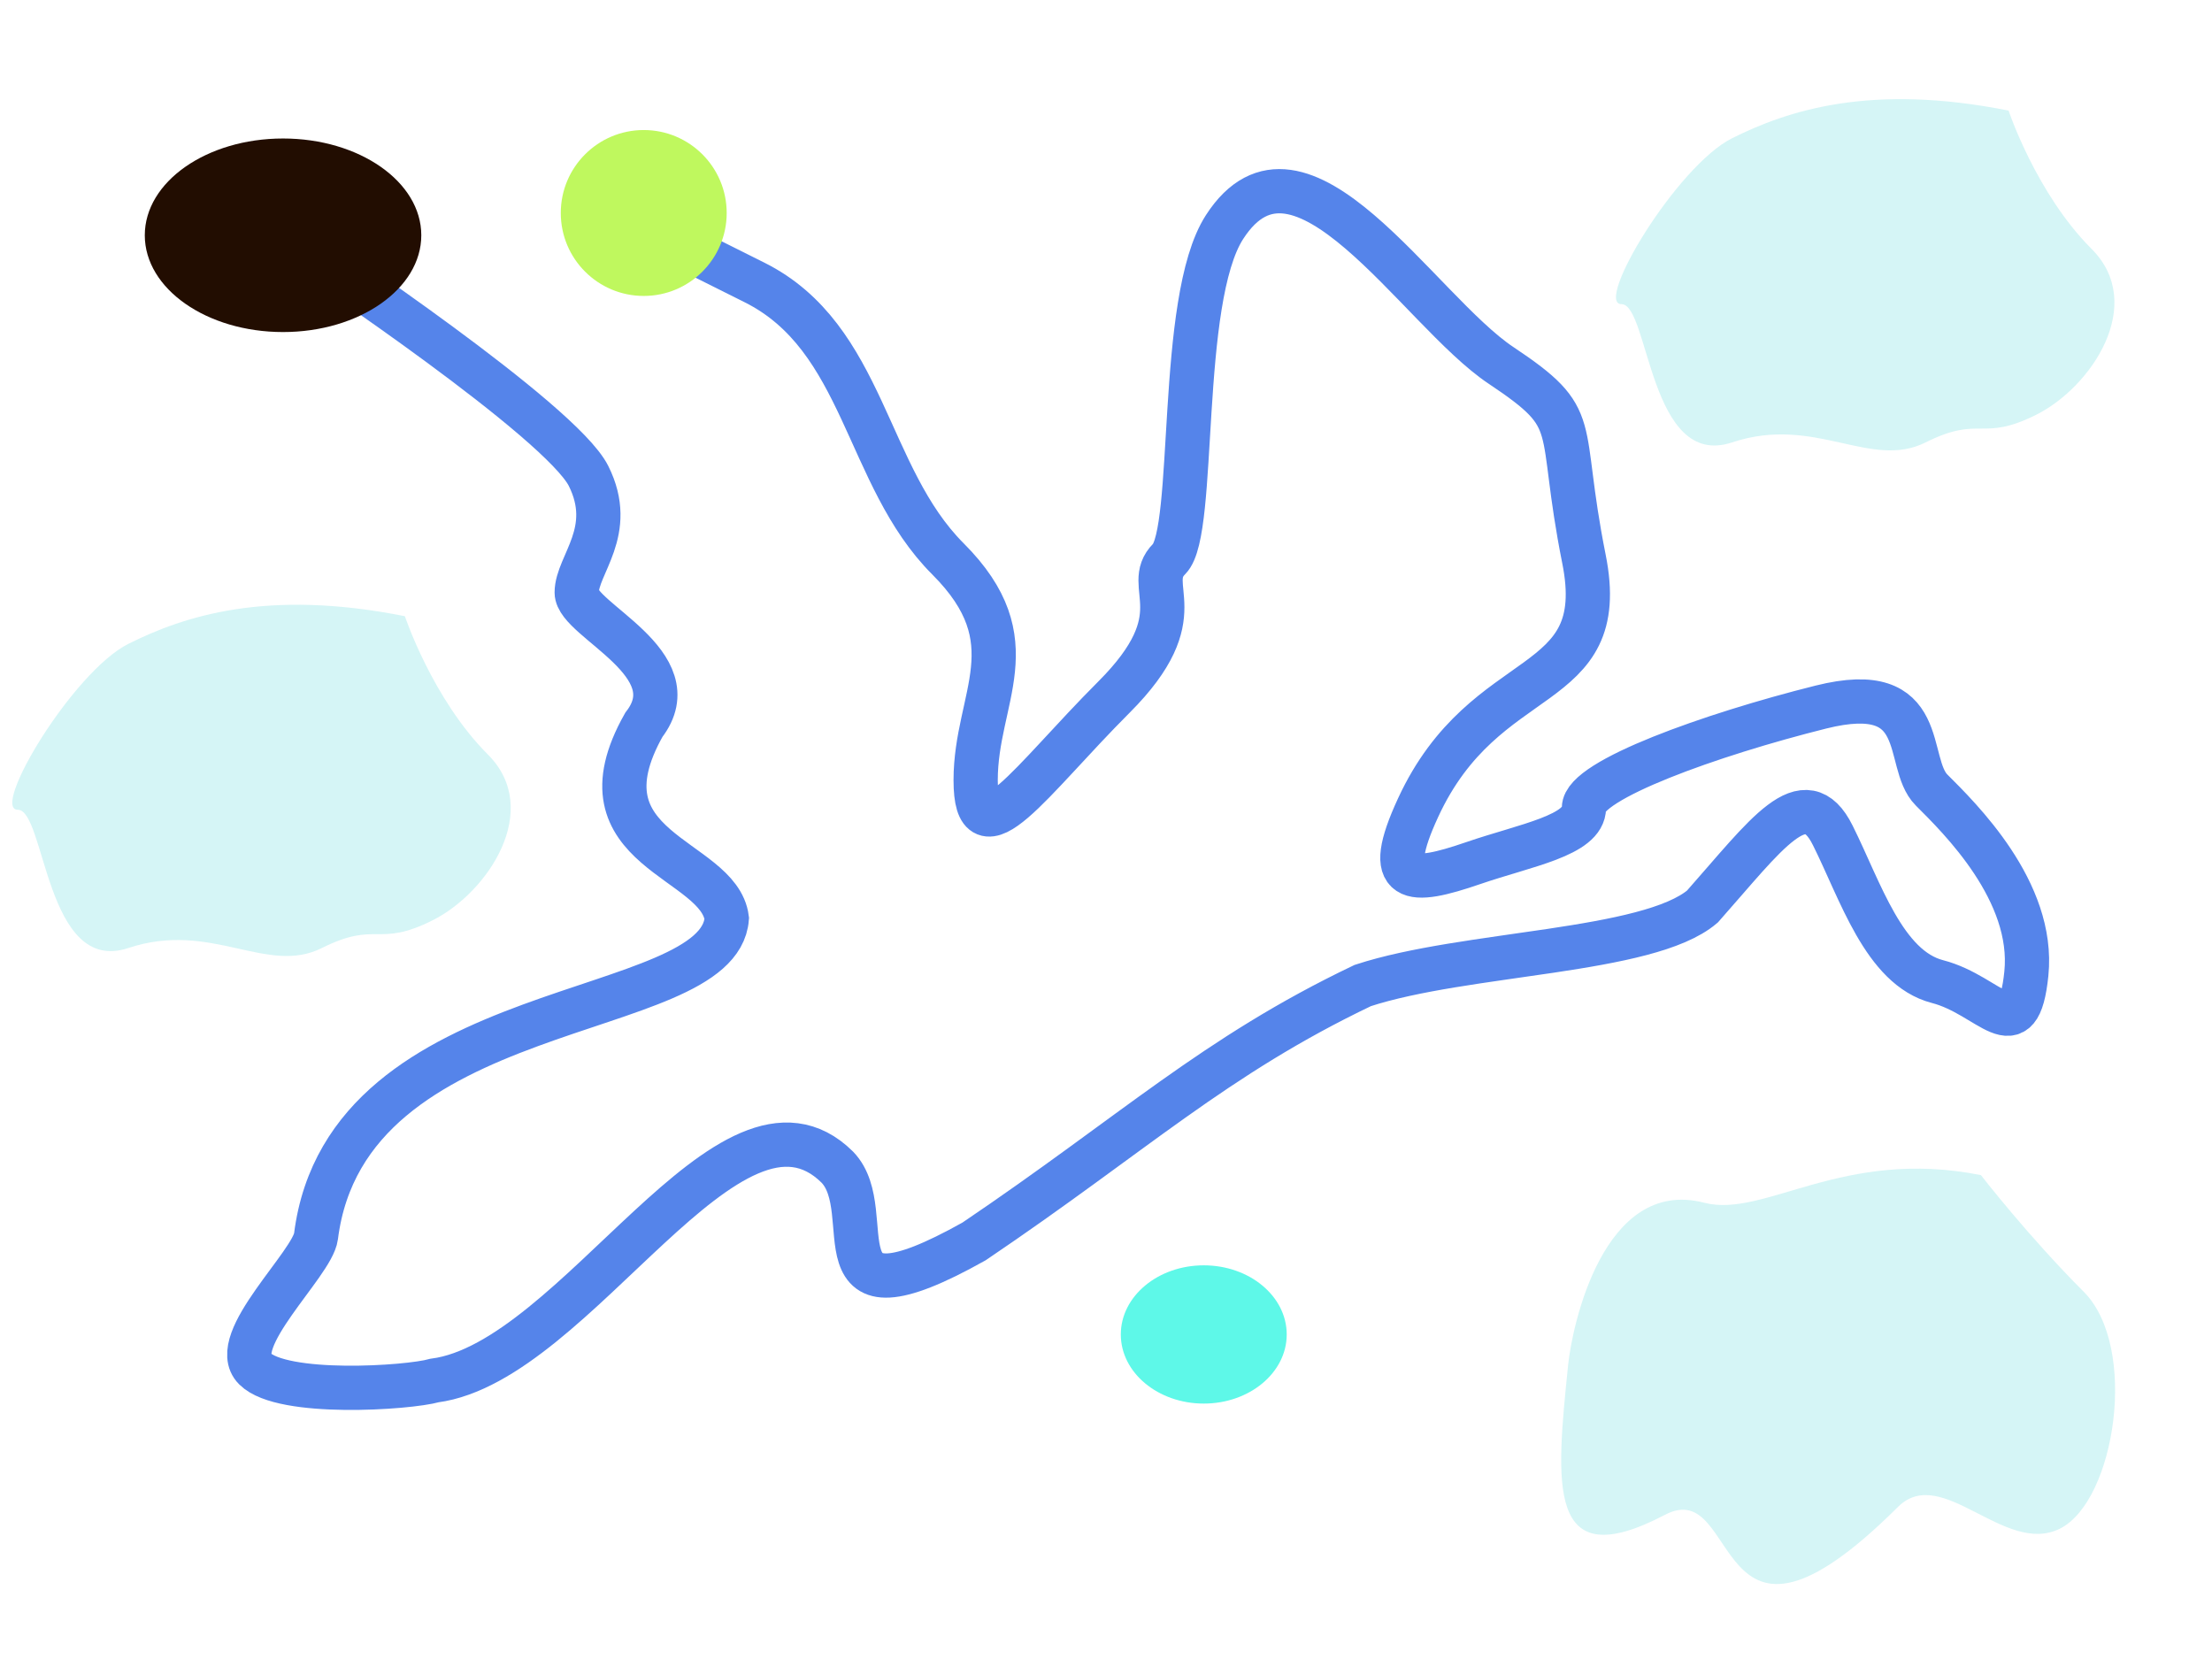
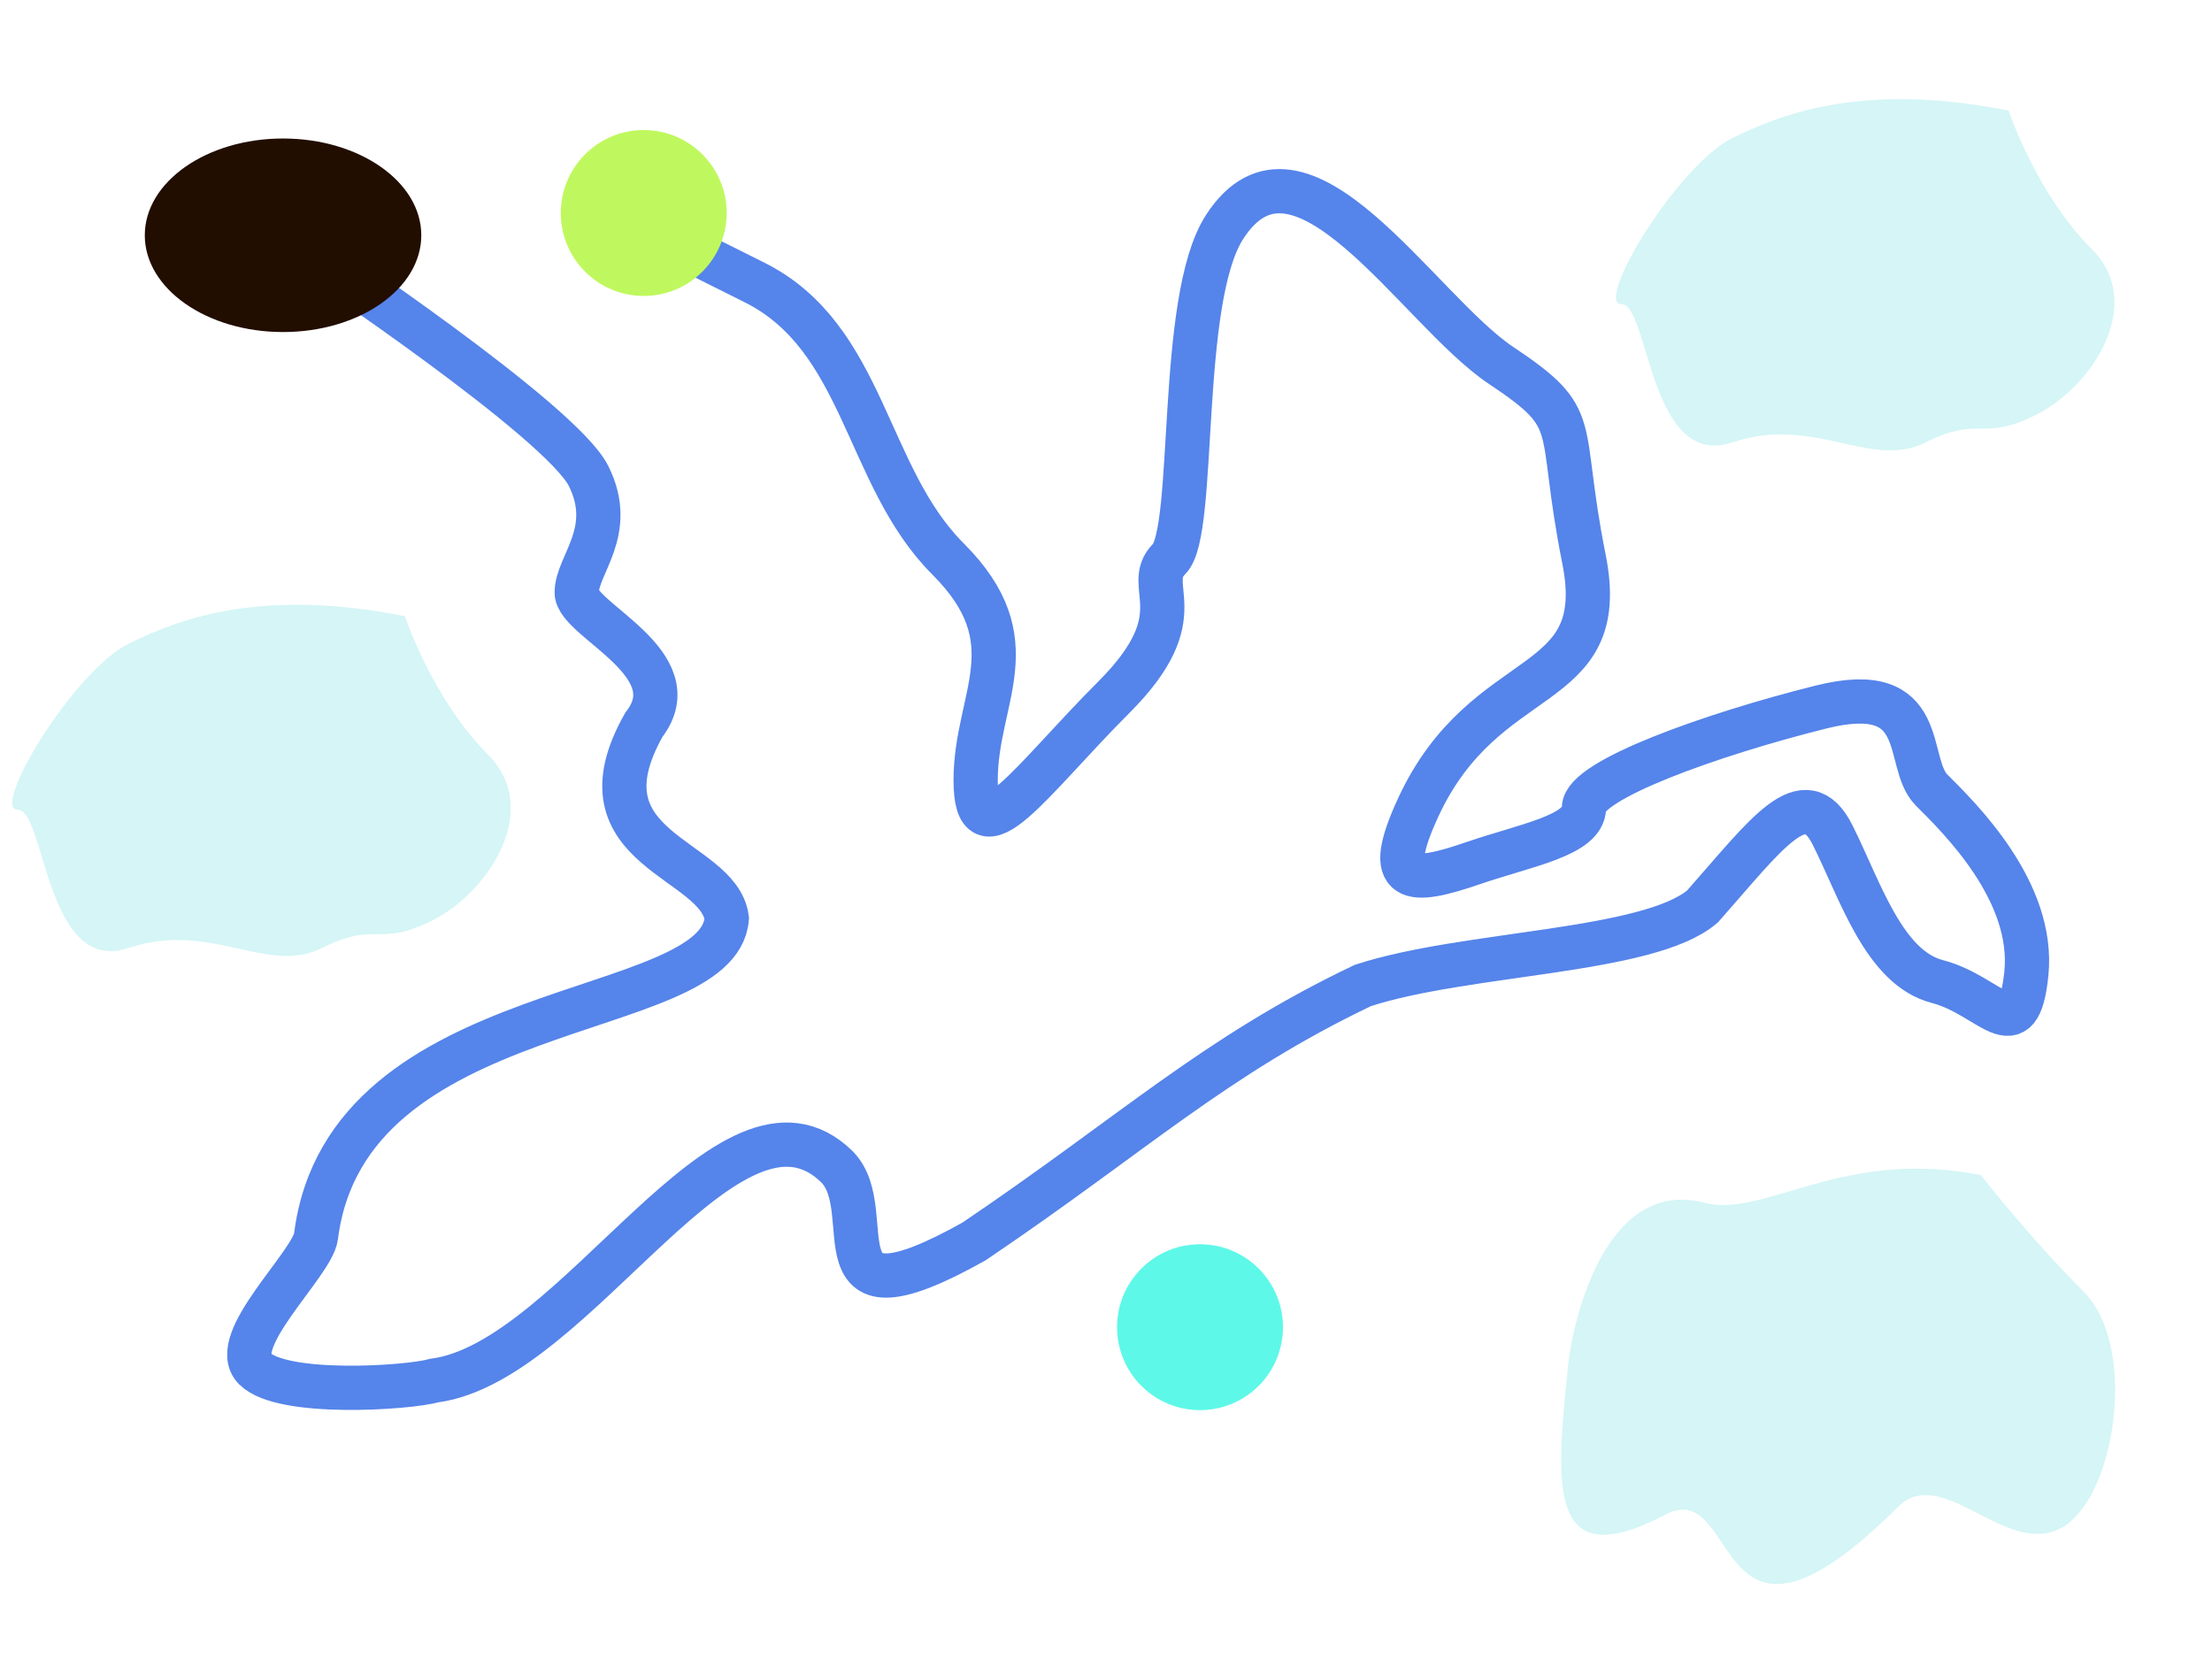
- <svg xmlns="http://www.w3.org/2000/svg" width="400" height="300" viewBox="0 0 400 300" id="svg4136" version="1.1">
-   <defs id="defs4138" />
+ <svg xmlns="http://www.w3.org/2000/svg" width="400" height="300" viewBox="0 0 400 300" version="1.1">
  <g id="gameLayer">
    <path style="fill:none;fill-opacity:1;fill-rule:evenodd;stroke:#5584ea;stroke-width:8;stroke-linecap:round;stroke-linejoin:miter;stroke-miterlimit:4;stroke-dasharray:none;stroke-opacity:1" d="m 56.429,46.071 c 0,0 45,30 50,40 5,10 -2.143,16.071 -2.143,21.071 0,5 20.714,12.857 12.143,23.929 -12.871,22.81 13.571,23.929 15,35 C 130,185 62.705,179.634 57.143,223.571 56.515,228.532 41.071,242.5 46.071,247.5 c 5,5 27.688,3.503 32.5,2.143 25.728,-3.388 53.537,-57.742 72.857,-38.571 7.912,8.242 -5.306,30.228 24.703,13.423 C 205,205 219.597,191.027 246.429,178.214 265,172.143 298.008,172.304 307.857,163.929 c 11.534,-13.011 18.479,-23.142 23.571,-12.857 5,10 9.249,23.919 18.929,26.429 C 360,180 365,190 366.429,176.071 c 1.53,-14.922 -12.143,-28.214 -17.143,-33.214 -5,-5 0,-20 -20,-15 -20,5 -42.857,13.214 -42.857,18.214 0,5 -10.543,6.749 -20,10 C 255,160 250,160 256.429,146.071 c 12.218,-26.471 35,-20 30,-45 -5,-25 0,-25 -15,-35 -15,-10 -36.429,-46.071 -50,-25 -8.562,13.293 -5,55 -10,60 -5,5 5,10 -10,25 -15,15 -25,30 -25,15 0,-15 10,-25 -5,-40 -15,-15 -15,-40 -35,-50 l -20,-10" id="road" />
-     <ellipse style="opacity:1;fill:#5ef8e8;fill-opacity:1;stroke:none;stroke-width:10;stroke-linecap:round;stroke-linejoin:round;stroke-miterlimit:4;stroke-dasharray:none;stroke-opacity:1" id="canon" cx="217.679" cy="241.312" rx="15" ry="12.5" />
+     <g id="canon" transform="translate(217,240)">
+       <circle style="opacity:1;fill:#5ef8e8;fill-opacity:1;stroke:none;stroke-width:10;stroke-linecap:round;stroke-linejoin:round;stroke-miterlimit:4;stroke-dasharray:none;stroke-opacity:1" id="ellipse10" cx="0" cy="0" r="15" />
+     </g>
+     <g id="ballsLayer" />
    <circle style="opacity:1;fill:#bff85e;fill-opacity:1;stroke:none;stroke-width:10;stroke-linecap:round;stroke-linejoin:round;stroke-miterlimit:4;stroke-dasharray:none;stroke-opacity:1" id="path4692" cx="116.408" cy="38.515" r="15" />
    <ellipse style="opacity:1;fill:#220d01;fill-opacity:1;stroke:none;stroke-width:10;stroke-linecap:round;stroke-linejoin:round;stroke-miterlimit:4;stroke-dasharray:none;stroke-opacity:1" id="path4694" cx="51.183" cy="42.545" rx="25" ry="17.5" />
    <path style="fill:#d5f5f6;fill-opacity:1;fill-rule:evenodd;stroke:none;stroke-width:1px;stroke-linecap:butt;stroke-linejoin:miter;stroke-opacity:1" d="m 363.214,20 c -25,-5 -40,0 -50,5 -10,5 -25,30 -20,30 5,0 5,30 20,25 15,-5 25,5 35,0 10,-5 10,0 20,-5 10,-5 20,-20 10,-30 -10,-10 -15,-25 -15,-25 z" />
    <path style="fill:#d5f5f6;fill-opacity:1;fill-rule:evenodd;stroke:none;stroke-width:1px;stroke-linecap:butt;stroke-linejoin:miter;stroke-opacity:1" d="m 73.214,111.429 c -25,-5 -40,0 -50,5 -10,5 -25,30 -20,30 5,0 5,30 20,25 15,-5 25,5 35,0 10,-5 10,0 20,-5 10,-5 20,-20 10,-30 -10,-10 -15,-25 -15,-25 z" />
    <path style="fill:#d5f5f6;fill-opacity:1;fill-rule:evenodd;stroke:none;stroke-width:1px;stroke-linecap:butt;stroke-linejoin:miter;stroke-opacity:1" d="m 358.214,212.5 c -25,-5 -39.177,7.803 -50,5 -18.363,-4.756 -23.96,22.582 -24.643,29.286 -2.194,21.552 -4.027,38.428 17.5,27.143 14.004,-7.341 7.933,32.624 42.143,-1.429 7.924,-7.887 19.286,8.929 29.286,3.929 10,-5 14.286,-32.857 4.286,-42.857 -10,-10 -18.571,-21.071 -18.571,-21.071 z" />
    <g id="fireLayer" />
  </g>
</svg>
